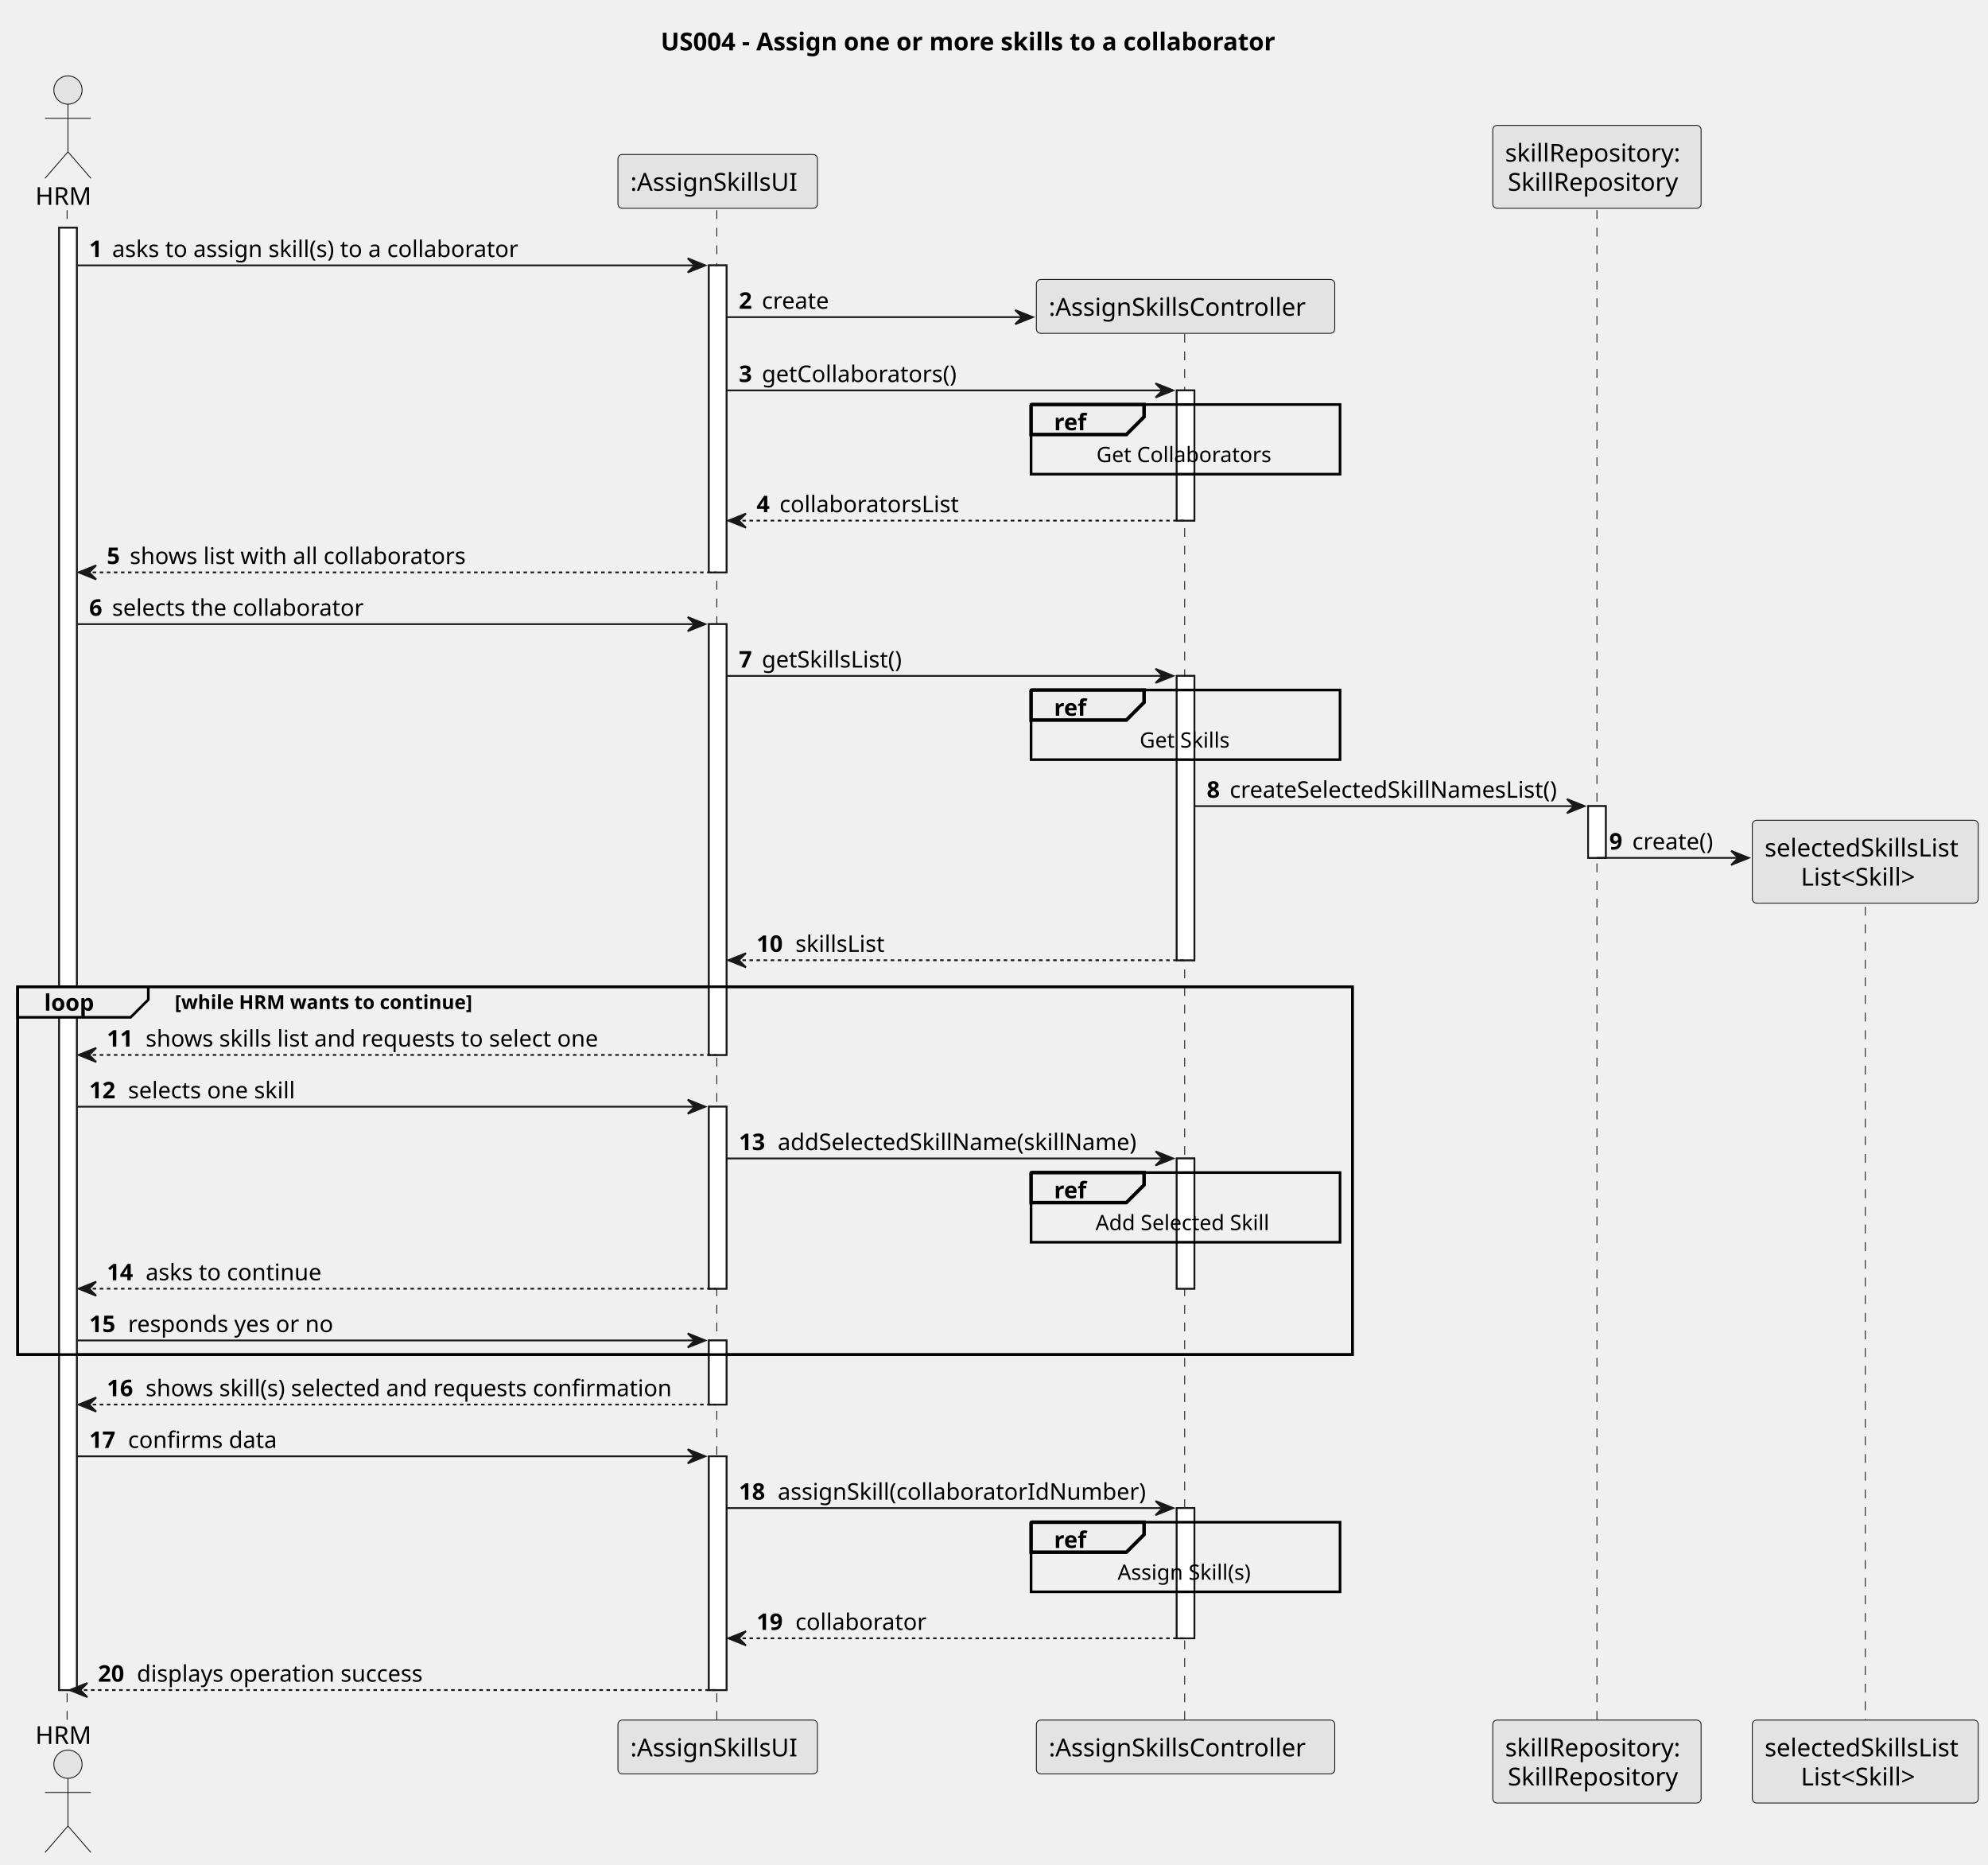
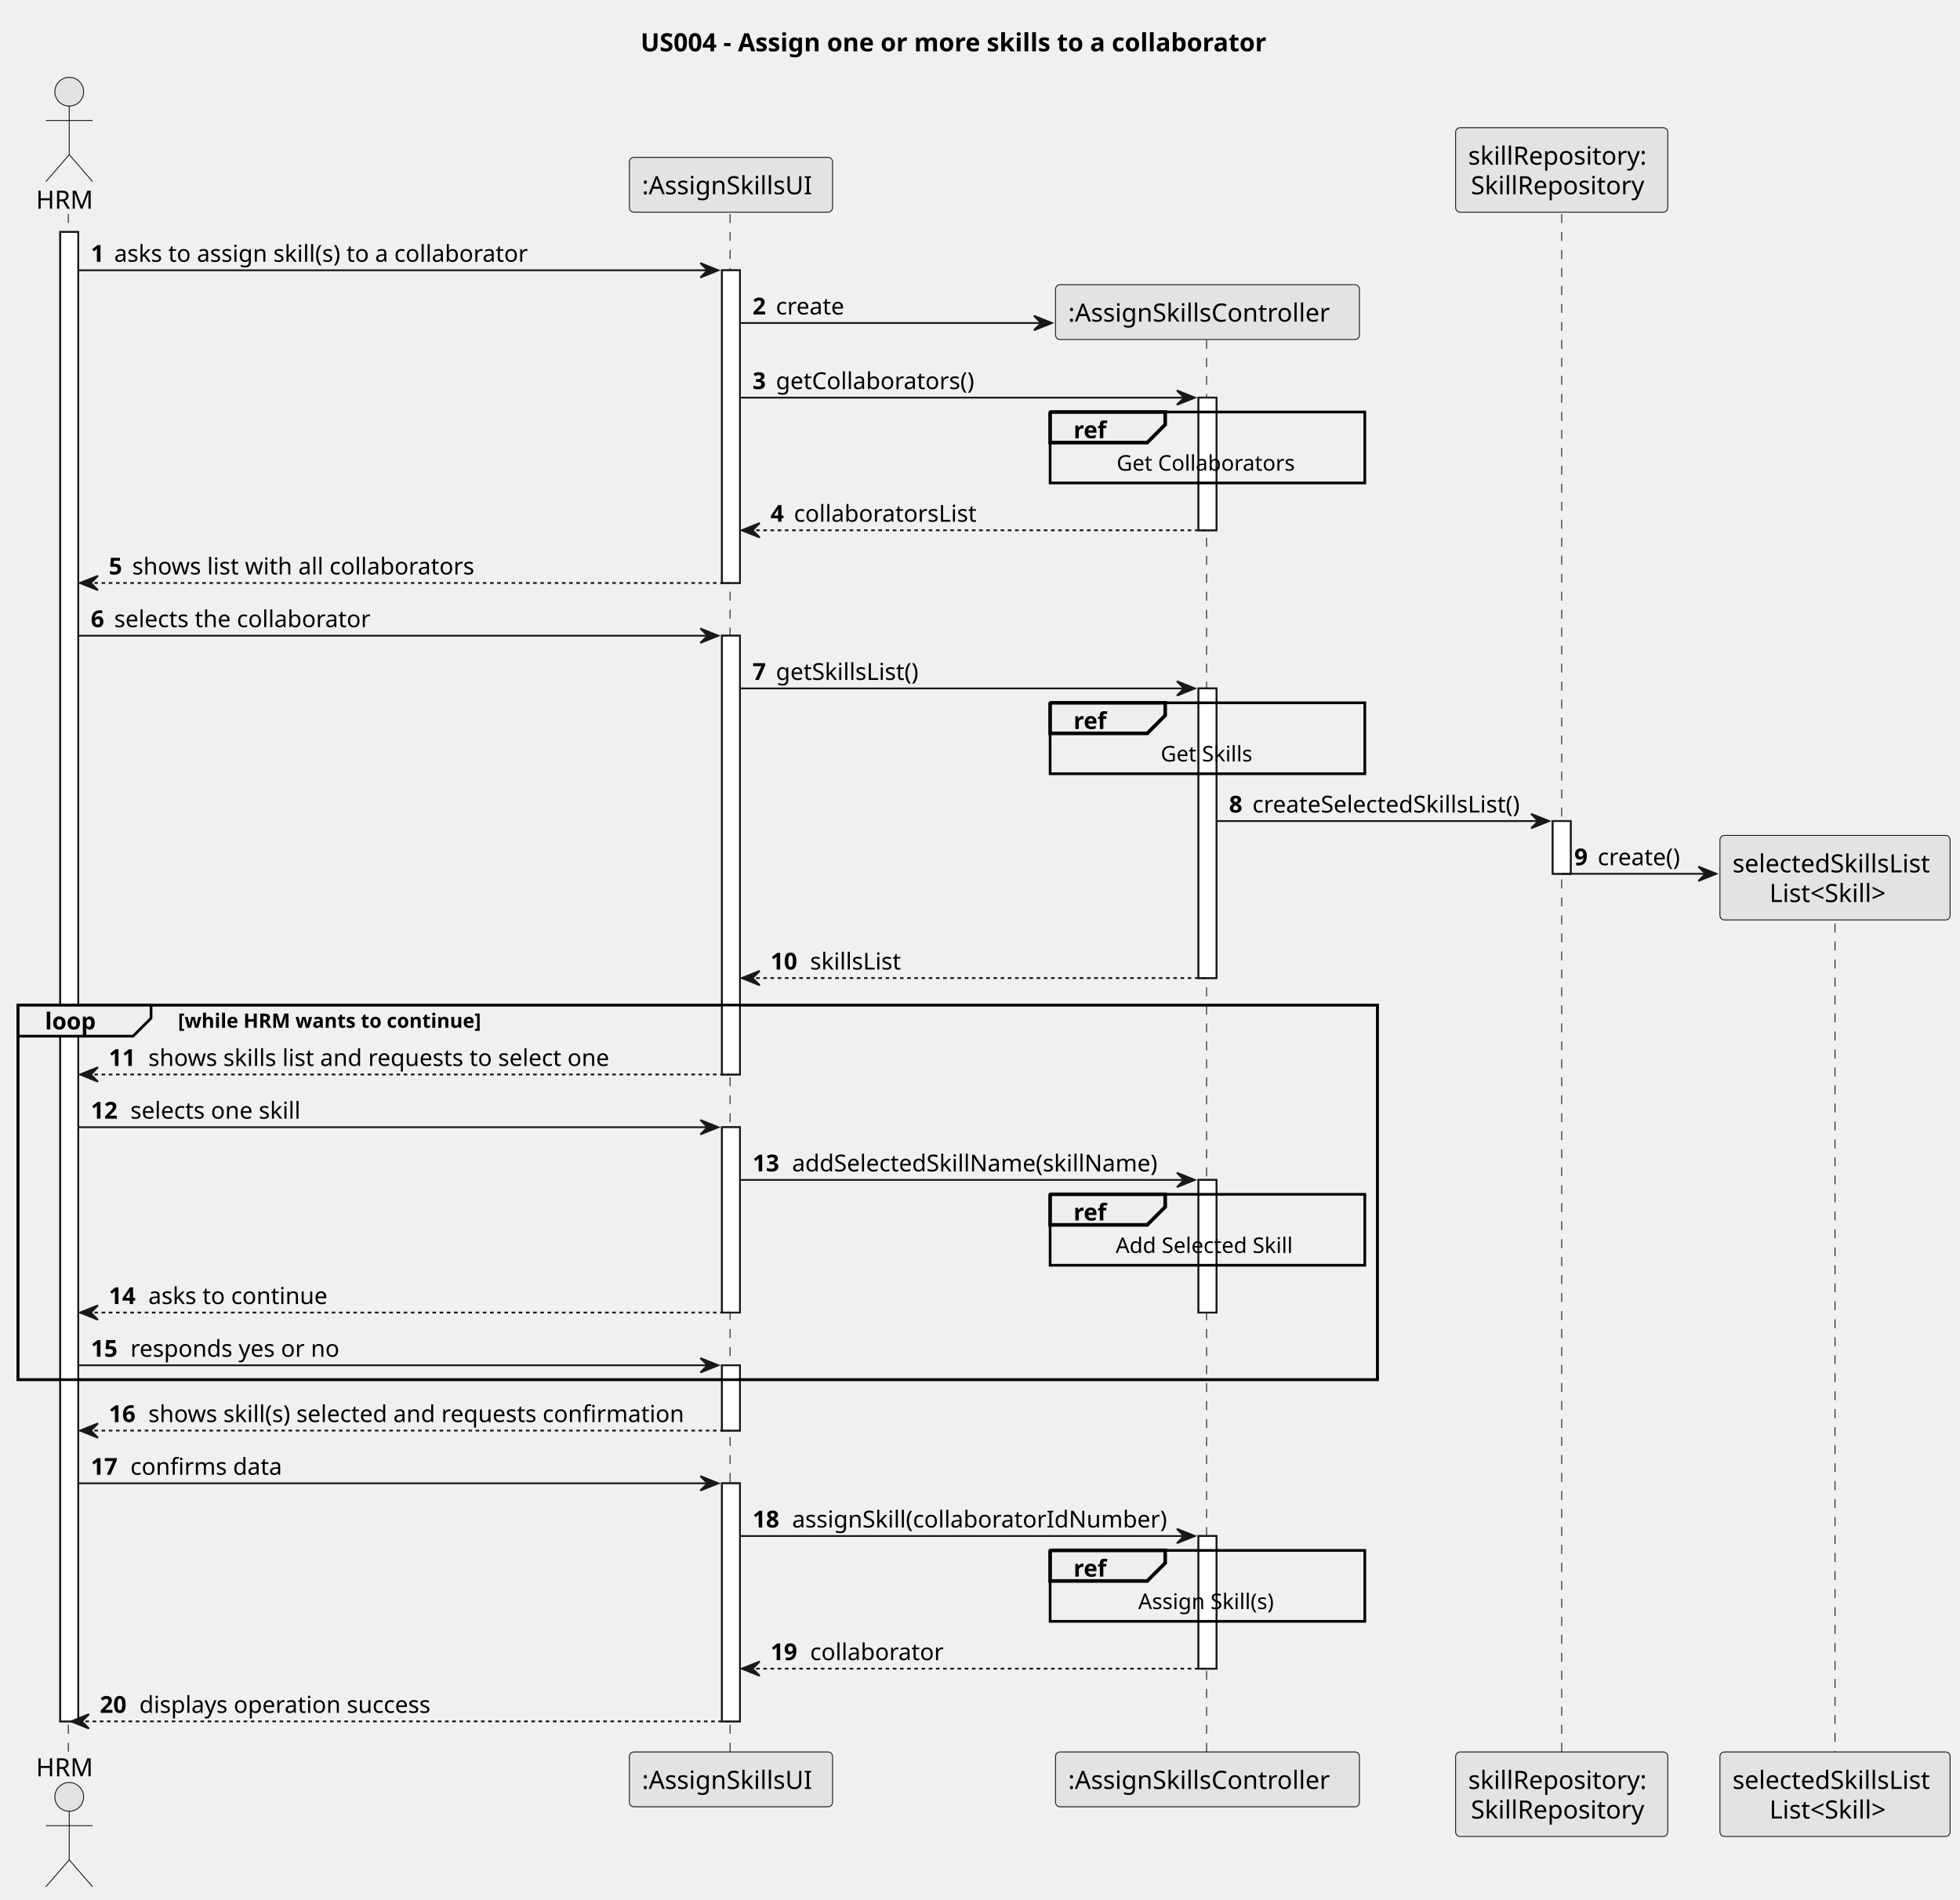
- <svg xmlns="http://www.w3.org/2000/svg" contentStyleType="text/css" height="1056px" preserveAspectRatio="none" style="width:1126px;height:1056px;background:#FFFFFF;" version="1.1" viewBox="0 0 1126 1056" width="1126px" zoomAndPan="magnify">
+ <svg xmlns="http://www.w3.org/2000/svg" contentStyleType="text/css" height="1056px" preserveAspectRatio="none" style="width:1090px;height:1056px;background:#FFFFFF;" version="1.1" viewBox="0 0 1090 1056" width="1090px" zoomAndPan="magnify">
  <defs />
  <g>
-     <text fill="#000000" font-family="sans-serif" font-size="14" font-weight="bold" lengthAdjust="spacing" textLength="376" x="374.25" y="28.535">US004 - Assign one or more skills to a collaborator</text>
+     <text fill="#000000" font-family="sans-serif" font-size="14" font-weight="bold" lengthAdjust="spacing" textLength="376" x="356.25" y="28.535">US004 - Assign one or more skills to a collaborator</text>
    <rect fill="#FFFFFF" height="828.139" style="stroke:#181818;stroke-width:1.0;" width="10" x="33.5" y="128.977" />
    <rect fill="#FFFFFF" height="173.863" style="stroke:#181818;stroke-width:1.0;" width="10" x="401.5" y="150.287" />
    <rect fill="#FFFFFF" height="243.973" style="stroke:#181818;stroke-width:1.0;" width="10" x="401.5" y="353.461" />
    <rect fill="#FFFFFF" height="103.064" style="stroke:#181818;stroke-width:1.0;" width="10" x="401.5" y="626.744" />
    <rect fill="#FFFFFF" height="36.31" style="stroke:#181818;stroke-width:1.0;" width="10" x="401.5" y="759.119" />
    <rect fill="#FFFFFF" height="132.375" style="stroke:#181818;stroke-width:1.0;" width="10" x="401.5" y="824.74" />
    <rect fill="#FFFFFF" height="73.754" style="stroke:#181818;stroke-width:1.0;" width="10" x="666.5" y="221.086" />
    <rect fill="#FFFFFF" height="161.041" style="stroke:#181818;stroke-width:1.0;" width="10" x="666.5" y="382.772" />
    <rect fill="#FFFFFF" height="73.754" style="stroke:#181818;stroke-width:1.0;" width="10" x="666.5" y="656.055" />
    <rect fill="#FFFFFF" height="73.754" style="stroke:#181818;stroke-width:1.0;" width="10" x="666.5" y="854.051" />
-     <rect fill="#FFFFFF" height="29.311" style="stroke:#181818;stroke-width:1.0;" width="10" x="899.5" y="456.525" />
+     <rect fill="#FFFFFF" height="29.311" style="stroke:#181818;stroke-width:1.0;" width="10" x="863.5" y="456.525" />
    <rect fill="none" height="208.307" style="stroke:#000000;stroke-width:1.5;" width="756" x="10" y="558.812" />
    <line style="stroke:#181818;stroke-width:0.5;stroke-dasharray:5.0,5.0;" x1="38" x2="38" y1="118.977" y2="975.115" />
    <line style="stroke:#181818;stroke-width:0.5;stroke-dasharray:5.0,5.0;" x1="406" x2="406" y1="118.977" y2="975.115" />
    <line style="stroke:#181818;stroke-width:0.5;stroke-dasharray:5.0,5.0;" x1="671" x2="671" y1="189.031" y2="975.115" />
-     <line style="stroke:#181818;stroke-width:0.5;stroke-dasharray:5.0,5.0;" x1="904.5" x2="904.5" y1="118.977" y2="975.115" />
-     <line style="stroke:#181818;stroke-width:0.5;stroke-dasharray:5.0,5.0;" x1="1056.5" x2="1056.5" y1="503.514" y2="975.115" />
+     <line style="stroke:#181818;stroke-width:0.5;stroke-dasharray:5.0,5.0;" x1="868.5" x2="868.5" y1="118.977" y2="975.115" />
+     <line style="stroke:#181818;stroke-width:0.5;stroke-dasharray:5.0,5.0;" x1="1020.5" x2="1020.5" y1="503.514" y2="975.115" />
    <text fill="#000000" font-family="sans-serif" font-size="14" lengthAdjust="spacing" textLength="31" x="20" y="116.023">HRM</text>
    <ellipse cx="38.5" cy="50.988" fill="#E3E3E3" rx="8" ry="8" style="stroke:#181818;stroke-width:0.5;" />
    <path d="M38.5,58.988 L38.5,85.988 M25.5,66.988 L51.5,66.988 M38.5,85.988 L25.5,100.988 M38.5,85.988 L51.5,100.988 " fill="none" style="stroke:#181818;stroke-width:0.5;" />
    <text fill="#000000" font-family="sans-serif" font-size="14" lengthAdjust="spacing" textLength="31" x="20" y="987.65">HRM</text>
    <ellipse cx="38.5" cy="999.104" fill="#E3E3E3" rx="8" ry="8" style="stroke:#181818;stroke-width:0.5;" />
    <path d="M38.5,1007.104 L38.5,1034.103 M25.5,1015.104 L51.5,1015.104 M38.5,1034.103 L25.5,1049.103 M38.5,1034.103 L51.5,1049.103 " fill="none" style="stroke:#181818;stroke-width:0.5;" />
    <rect fill="#E3E3E3" height="30.488" rx="2.5" ry="2.5" style="stroke:#181818;stroke-width:0.5;" width="113" x="350" y="87.488" />
    <text fill="#000000" font-family="sans-serif" font-size="14" lengthAdjust="spacing" textLength="99" x="357" y="108.023">:AssignSkillsUI</text>
    <rect fill="#E3E3E3" height="30.488" rx="2.5" ry="2.5" style="stroke:#181818;stroke-width:0.5;" width="113" x="350" y="974.115" />
    <text fill="#000000" font-family="sans-serif" font-size="14" lengthAdjust="spacing" textLength="99" x="357" y="994.65">:AssignSkillsUI</text>
    <rect fill="#E3E3E3" height="30.488" rx="2.5" ry="2.5" style="stroke:#181818;stroke-width:0.5;" width="169" x="587" y="974.115" />
    <text fill="#000000" font-family="sans-serif" font-size="14" lengthAdjust="spacing" textLength="155" x="594" y="994.65">:AssignSkillsController</text>
-     <rect fill="#E3E3E3" height="46.977" rx="2.5" ry="2.5" style="stroke:#181818;stroke-width:0.5;" width="118" x="845.5" y="71" />
-     <text fill="#000000" font-family="sans-serif" font-size="14" lengthAdjust="spacing" textLength="104" x="852.5" y="91.535">skillRepository:</text>
-     <text fill="#000000" font-family="sans-serif" font-size="14" lengthAdjust="spacing" textLength="101" x="854" y="108.023">SkillRepository</text>
-     <rect fill="#E3E3E3" height="46.977" rx="2.5" ry="2.5" style="stroke:#181818;stroke-width:0.5;" width="118" x="845.5" y="974.115" />
-     <text fill="#000000" font-family="sans-serif" font-size="14" lengthAdjust="spacing" textLength="104" x="852.5" y="994.65">skillRepository:</text>
-     <text fill="#000000" font-family="sans-serif" font-size="14" lengthAdjust="spacing" textLength="101" x="854" y="1011.139">SkillRepository</text>
-     <rect fill="#E3E3E3" height="46.977" rx="2.5" ry="2.5" style="stroke:#181818;stroke-width:0.5;" width="128" x="992.5" y="974.115" />
-     <text fill="#000000" font-family="sans-serif" font-size="14" lengthAdjust="spacing" textLength="114" x="999.5" y="994.65">selectedSkillsList</text>
-     <text fill="#000000" font-family="sans-serif" font-size="14" lengthAdjust="spacing" textLength="73" x="1020" y="1011.139">List&lt;Skill&gt;</text>
+     <rect fill="#E3E3E3" height="46.977" rx="2.5" ry="2.5" style="stroke:#181818;stroke-width:0.5;" width="118" x="809.5" y="71" />
+     <text fill="#000000" font-family="sans-serif" font-size="14" lengthAdjust="spacing" textLength="104" x="816.5" y="91.535">skillRepository:</text>
+     <text fill="#000000" font-family="sans-serif" font-size="14" lengthAdjust="spacing" textLength="101" x="818" y="108.023">SkillRepository</text>
+     <rect fill="#E3E3E3" height="46.977" rx="2.5" ry="2.5" style="stroke:#181818;stroke-width:0.5;" width="118" x="809.5" y="974.115" />
+     <text fill="#000000" font-family="sans-serif" font-size="14" lengthAdjust="spacing" textLength="104" x="816.5" y="994.65">skillRepository:</text>
+     <text fill="#000000" font-family="sans-serif" font-size="14" lengthAdjust="spacing" textLength="101" x="818" y="1011.139">SkillRepository</text>
+     <rect fill="#E3E3E3" height="46.977" rx="2.5" ry="2.5" style="stroke:#181818;stroke-width:0.5;" width="128" x="956.5" y="974.115" />
+     <text fill="#000000" font-family="sans-serif" font-size="14" lengthAdjust="spacing" textLength="114" x="963.5" y="994.65">selectedSkillsList</text>
+     <text fill="#000000" font-family="sans-serif" font-size="14" lengthAdjust="spacing" textLength="73" x="984" y="1011.139">List&lt;Skill&gt;</text>
    <rect fill="#FFFFFF" height="828.139" style="stroke:#181818;stroke-width:1.0;" width="10" x="33.5" y="128.977" />
    <rect fill="#FFFFFF" height="173.863" style="stroke:#181818;stroke-width:1.0;" width="10" x="401.5" y="150.287" />
    <rect fill="#FFFFFF" height="243.973" style="stroke:#181818;stroke-width:1.0;" width="10" x="401.5" y="353.461" />
    <rect fill="#FFFFFF" height="103.064" style="stroke:#181818;stroke-width:1.0;" width="10" x="401.5" y="626.744" />
    <rect fill="#FFFFFF" height="36.31" style="stroke:#181818;stroke-width:1.0;" width="10" x="401.5" y="759.119" />
    <rect fill="#FFFFFF" height="132.375" style="stroke:#181818;stroke-width:1.0;" width="10" x="401.5" y="824.74" />
    <rect fill="#FFFFFF" height="73.754" style="stroke:#181818;stroke-width:1.0;" width="10" x="666.5" y="221.086" />
    <rect fill="#FFFFFF" height="161.041" style="stroke:#181818;stroke-width:1.0;" width="10" x="666.5" y="382.772" />
    <rect fill="#FFFFFF" height="73.754" style="stroke:#181818;stroke-width:1.0;" width="10" x="666.5" y="656.055" />
    <rect fill="#FFFFFF" height="73.754" style="stroke:#181818;stroke-width:1.0;" width="10" x="666.5" y="854.051" />
-     <rect fill="#FFFFFF" height="29.311" style="stroke:#181818;stroke-width:1.0;" width="10" x="899.5" y="456.525" />
+     <rect fill="#FFFFFF" height="29.311" style="stroke:#181818;stroke-width:1.0;" width="10" x="863.5" y="456.525" />
    <polygon fill="#181818" points="389.5,146.287,399.5,150.287,389.5,154.287,393.5,150.287" style="stroke:#181818;stroke-width:1.0;" />
    <line style="stroke:#181818;stroke-width:1.0;" x1="43.5" x2="395.5" y1="150.287" y2="150.287" />
    <text fill="#000000" font-family="sans-serif" font-size="13" font-weight="bold" lengthAdjust="spacing" textLength="9" x="50.5" y="145.545">1</text>
    <text fill="#000000" font-family="sans-serif" font-size="13" lengthAdjust="spacing" textLength="245" x="63.5" y="145.545">asks to assign skill(s) to a collaborator</text>
    <polygon fill="#181818" points="575,175.598,585,179.598,575,183.598,579,179.598" style="stroke:#181818;stroke-width:1.0;" />
    <line style="stroke:#181818;stroke-width:1.0;" x1="411.5" x2="581" y1="179.598" y2="179.598" />
    <text fill="#000000" font-family="sans-serif" font-size="13" font-weight="bold" lengthAdjust="spacing" textLength="9" x="418.5" y="174.856">2</text>
    <text fill="#000000" font-family="sans-serif" font-size="13" lengthAdjust="spacing" textLength="38" x="431.5" y="174.856">create</text>
    <rect fill="#E3E3E3" height="30.488" rx="2.5" ry="2.5" style="stroke:#181818;stroke-width:0.5;" width="169" x="587" y="158.287" />
    <text fill="#000000" font-family="sans-serif" font-size="14" lengthAdjust="spacing" textLength="155" x="594" y="178.822">:AssignSkillsController</text>
    <polygon fill="#181818" points="654.5,217.086,664.5,221.086,654.5,225.086,658.5,221.086" style="stroke:#181818;stroke-width:1.0;" />
    <line style="stroke:#181818;stroke-width:1.0;" x1="411.5" x2="660.5" y1="221.086" y2="221.086" />
    <text fill="#000000" font-family="sans-serif" font-size="13" font-weight="bold" lengthAdjust="spacing" textLength="9" x="418.5" y="216.344">3</text>
    <text fill="#000000" font-family="sans-serif" font-size="13" lengthAdjust="spacing" textLength="113" x="431.5" y="216.344">getCollaborators()</text>
    <rect fill="none" height="39.443" style="stroke:#000000;stroke-width:1.5;" width="175" x="584" y="229.086" />
    <path d="M584,229.086 L648,229.086 L648,236.086 L638,246.086 L584,246.086 L584,229.086 " fill="#EEEEEE" style="stroke:#000000;stroke-width:2.0;" />
    <text fill="#000000" font-family="sans-serif" font-size="13" font-weight="bold" lengthAdjust="spacing" textLength="19" x="597" y="243.654">ref</text>
    <text fill="#000000" font-family="sans-serif" font-size="12" lengthAdjust="spacing" textLength="101" x="621" y="261.688">Get Collaborators</text>
    <polygon fill="#181818" points="422.5,290.84,412.5,294.84,422.5,298.84,418.5,294.84" style="stroke:#181818;stroke-width:1.0;" />
    <line style="stroke:#181818;stroke-width:1.0;stroke-dasharray:2.0,2.0;" x1="416.5" x2="670.5" y1="294.84" y2="294.84" />
    <text fill="#000000" font-family="sans-serif" font-size="13" font-weight="bold" lengthAdjust="spacing" textLength="9" x="428.5" y="290.098">4</text>
    <text fill="#000000" font-family="sans-serif" font-size="13" lengthAdjust="spacing" textLength="106" x="441.5" y="290.098">collaboratorsList</text>
    <polygon fill="#181818" points="54.5,320.15,44.5,324.15,54.5,328.15,50.5,324.15" style="stroke:#181818;stroke-width:1.0;" />
    <line style="stroke:#181818;stroke-width:1.0;stroke-dasharray:2.0,2.0;" x1="48.5" x2="405.5" y1="324.15" y2="324.15" />
    <text fill="#000000" font-family="sans-serif" font-size="13" font-weight="bold" lengthAdjust="spacing" textLength="9" x="60.5" y="319.408">5</text>
    <text fill="#000000" font-family="sans-serif" font-size="13" lengthAdjust="spacing" textLength="201" x="73.5" y="319.408">shows list with all collaborators</text>
    <polygon fill="#181818" points="389.5,349.461,399.5,353.461,389.5,357.461,393.5,353.461" style="stroke:#181818;stroke-width:1.0;" />
    <line style="stroke:#181818;stroke-width:1.0;" x1="43.5" x2="395.5" y1="353.461" y2="353.461" />
    <text fill="#000000" font-family="sans-serif" font-size="13" font-weight="bold" lengthAdjust="spacing" textLength="9" x="50.5" y="348.719">6</text>
    <text fill="#000000" font-family="sans-serif" font-size="13" lengthAdjust="spacing" textLength="148" x="63.5" y="348.719">selects the collaborator</text>
    <polygon fill="#181818" points="654.5,378.772,664.5,382.772,654.5,386.772,658.5,382.772" style="stroke:#181818;stroke-width:1.0;" />
    <line style="stroke:#181818;stroke-width:1.0;" x1="411.5" x2="660.5" y1="382.772" y2="382.772" />
    <text fill="#000000" font-family="sans-serif" font-size="13" font-weight="bold" lengthAdjust="spacing" textLength="9" x="418.5" y="378.029">7</text>
    <text fill="#000000" font-family="sans-serif" font-size="13" lengthAdjust="spacing" textLength="85" x="431.5" y="378.029">getSkillsList()</text>
    <rect fill="none" height="39.443" style="stroke:#000000;stroke-width:1.5;" width="175" x="584" y="390.772" />
    <path d="M584,390.772 L648,390.772 L648,397.772 L638,407.772 L584,407.772 L584,390.772 " fill="#EEEEEE" style="stroke:#000000;stroke-width:2.0;" />
    <text fill="#000000" font-family="sans-serif" font-size="13" font-weight="bold" lengthAdjust="spacing" textLength="19" x="597" y="405.34">ref</text>
    <text fill="#000000" font-family="sans-serif" font-size="12" lengthAdjust="spacing" textLength="52" x="645.5" y="423.373">Get Skills</text>
-     <polygon fill="#181818" points="887.5,452.525,897.5,456.525,887.5,460.525,891.5,456.525" style="stroke:#181818;stroke-width:1.0;" />
-     <line style="stroke:#181818;stroke-width:1.0;" x1="676.5" x2="893.5" y1="456.525" y2="456.525" />
+     <polygon fill="#181818" points="851.5,452.525,861.5,456.525,851.5,460.525,855.5,456.525" style="stroke:#181818;stroke-width:1.0;" />
+     <line style="stroke:#181818;stroke-width:1.0;" x1="676.5" x2="857.5" y1="456.525" y2="456.525" />
    <text fill="#000000" font-family="sans-serif" font-size="13" font-weight="bold" lengthAdjust="spacing" textLength="9" x="683.5" y="451.783">8</text>
-     <text fill="#000000" font-family="sans-serif" font-size="13" lengthAdjust="spacing" textLength="191" x="696.5" y="451.783">createSelectedSkillNamesList()</text>
-     <polygon fill="#181818" points="980.5,481.836,990.5,485.836,980.5,489.836,984.5,485.836" style="stroke:#181818;stroke-width:1.0;" />
-     <line style="stroke:#181818;stroke-width:1.0;" x1="904.5" x2="986.5" y1="485.836" y2="485.836" />
-     <text fill="#000000" font-family="sans-serif" font-size="13" font-weight="bold" lengthAdjust="spacing" textLength="9" x="911.5" y="481.094">9</text>
-     <text fill="#000000" font-family="sans-serif" font-size="13" lengthAdjust="spacing" textLength="46" x="924.5" y="481.094">create()</text>
-     <rect fill="#E3E3E3" height="46.977" rx="2.5" ry="2.5" style="stroke:#181818;stroke-width:0.5;" width="128" x="992.5" y="464.525" />
-     <text fill="#000000" font-family="sans-serif" font-size="14" lengthAdjust="spacing" textLength="114" x="999.5" y="485.06">selectedSkillsList</text>
-     <text fill="#000000" font-family="sans-serif" font-size="14" lengthAdjust="spacing" textLength="73" x="1020" y="501.549">List&lt;Skill&gt;</text>
+     <text fill="#000000" font-family="sans-serif" font-size="13" lengthAdjust="spacing" textLength="155" x="696.5" y="451.783">createSelectedSkillsList()</text>
+     <polygon fill="#181818" points="944.5,481.836,954.5,485.836,944.5,489.836,948.5,485.836" style="stroke:#181818;stroke-width:1.0;" />
+     <line style="stroke:#181818;stroke-width:1.0;" x1="868.5" x2="950.5" y1="485.836" y2="485.836" />
+     <text fill="#000000" font-family="sans-serif" font-size="13" font-weight="bold" lengthAdjust="spacing" textLength="9" x="875.5" y="481.094">9</text>
+     <text fill="#000000" font-family="sans-serif" font-size="13" lengthAdjust="spacing" textLength="46" x="888.5" y="481.094">create()</text>
+     <rect fill="#E3E3E3" height="46.977" rx="2.5" ry="2.5" style="stroke:#181818;stroke-width:0.5;" width="128" x="956.5" y="464.525" />
+     <text fill="#000000" font-family="sans-serif" font-size="14" lengthAdjust="spacing" textLength="114" x="963.5" y="485.06">selectedSkillsList</text>
+     <text fill="#000000" font-family="sans-serif" font-size="14" lengthAdjust="spacing" textLength="73" x="984" y="501.549">List&lt;Skill&gt;</text>
    <polygon fill="#181818" points="422.5,539.812,412.5,543.812,422.5,547.812,418.5,543.812" style="stroke:#181818;stroke-width:1.0;" />
    <line style="stroke:#181818;stroke-width:1.0;stroke-dasharray:2.0,2.0;" x1="416.5" x2="670.5" y1="543.812" y2="543.812" />
    <text fill="#000000" font-family="sans-serif" font-size="13" font-weight="bold" lengthAdjust="spacing" textLength="18" x="428.5" y="539.07">10</text>
    <text fill="#000000" font-family="sans-serif" font-size="13" lengthAdjust="spacing" textLength="57" x="450.5" y="539.07">skillsList</text>
    <path d="M10,558.812 L84,558.812 L84,566.123 L74,576.123 L10,576.123 L10,558.812 " fill="#EEEEEE" style="stroke:#000000;stroke-width:1.5;" />
    <rect fill="none" height="208.307" style="stroke:#000000;stroke-width:1.5;" width="756" x="10" y="558.812" />
    <text fill="#000000" font-family="sans-serif" font-size="13" font-weight="bold" lengthAdjust="spacing" textLength="29" x="25" y="572.381">loop</text>
    <text fill="#000000" font-family="sans-serif" font-size="11" font-weight="bold" lengthAdjust="spacing" textLength="172" x="99" y="571.447">[while HRM wants to continue]</text>
    <polygon fill="#181818" points="54.5,593.434,44.5,597.434,54.5,601.434,50.5,597.434" style="stroke:#181818;stroke-width:1.0;" />
    <line style="stroke:#181818;stroke-width:1.0;stroke-dasharray:2.0,2.0;" x1="48.5" x2="405.5" y1="597.434" y2="597.434" />
    <text fill="#000000" font-family="sans-serif" font-size="13" font-weight="bold" lengthAdjust="spacing" textLength="18" x="60.5" y="592.691">11</text>
    <text fill="#000000" font-family="sans-serif" font-size="13" lengthAdjust="spacing" textLength="272" x="82.5" y="592.691">shows skills list and requests to select one</text>
    <polygon fill="#181818" points="389.5,622.744,399.5,626.744,389.5,630.744,393.5,626.744" style="stroke:#181818;stroke-width:1.0;" />
    <line style="stroke:#181818;stroke-width:1.0;" x1="43.5" x2="395.5" y1="626.744" y2="626.744" />
    <text fill="#000000" font-family="sans-serif" font-size="13" font-weight="bold" lengthAdjust="spacing" textLength="18" x="50.5" y="622.002">12</text>
    <text fill="#000000" font-family="sans-serif" font-size="13" lengthAdjust="spacing" textLength="102" x="72.5" y="622.002">selects one skill</text>
    <polygon fill="#181818" points="654.5,652.055,664.5,656.055,654.5,660.055,658.5,656.055" style="stroke:#181818;stroke-width:1.0;" />
    <line style="stroke:#181818;stroke-width:1.0;" x1="411.5" x2="660.5" y1="656.055" y2="656.055" />
    <text fill="#000000" font-family="sans-serif" font-size="13" font-weight="bold" lengthAdjust="spacing" textLength="18" x="418.5" y="651.312">13</text>
    <text fill="#000000" font-family="sans-serif" font-size="13" lengthAdjust="spacing" textLength="209" x="440.5" y="651.312">addSelectedSkillName(skillName)</text>
    <rect fill="none" height="39.443" style="stroke:#000000;stroke-width:1.5;" width="175" x="584" y="664.055" />
    <path d="M584,664.055 L648,664.055 L648,671.055 L638,681.055 L584,681.055 L584,664.055 " fill="#EEEEEE" style="stroke:#000000;stroke-width:2.0;" />
    <text fill="#000000" font-family="sans-serif" font-size="13" font-weight="bold" lengthAdjust="spacing" textLength="19" x="597" y="678.623">ref</text>
    <text fill="#000000" font-family="sans-serif" font-size="12" lengthAdjust="spacing" textLength="102" x="620.5" y="696.656">Add Selected Skill</text>
    <polygon fill="#181818" points="54.5,725.809,44.5,729.809,54.5,733.809,50.5,729.809" style="stroke:#181818;stroke-width:1.0;" />
    <line style="stroke:#181818;stroke-width:1.0;stroke-dasharray:2.0,2.0;" x1="48.5" x2="405.5" y1="729.809" y2="729.809" />
    <text fill="#000000" font-family="sans-serif" font-size="13" font-weight="bold" lengthAdjust="spacing" textLength="18" x="60.5" y="725.066">14</text>
    <text fill="#000000" font-family="sans-serif" font-size="13" lengthAdjust="spacing" textLength="105" x="82.5" y="725.066">asks to continue</text>
    <polygon fill="#181818" points="389.5,755.119,399.5,759.119,389.5,763.119,393.5,759.119" style="stroke:#181818;stroke-width:1.0;" />
    <line style="stroke:#181818;stroke-width:1.0;" x1="43.5" x2="395.5" y1="759.119" y2="759.119" />
    <text fill="#000000" font-family="sans-serif" font-size="13" font-weight="bold" lengthAdjust="spacing" textLength="18" x="50.5" y="754.377">15</text>
    <text fill="#000000" font-family="sans-serif" font-size="13" lengthAdjust="spacing" textLength="120" x="72.5" y="754.377">responds yes or no</text>
    <polygon fill="#181818" points="54.5,791.43,44.5,795.43,54.5,799.43,50.5,795.43" style="stroke:#181818;stroke-width:1.0;" />
    <line style="stroke:#181818;stroke-width:1.0;stroke-dasharray:2.0,2.0;" x1="48.5" x2="405.5" y1="795.43" y2="795.43" />
    <text fill="#000000" font-family="sans-serif" font-size="13" font-weight="bold" lengthAdjust="spacing" textLength="18" x="60.5" y="790.688">16</text>
    <text fill="#000000" font-family="sans-serif" font-size="13" lengthAdjust="spacing" textLength="312" x="82.5" y="790.688">shows skill(s) selected and requests confirmation</text>
    <polygon fill="#181818" points="389.5,820.74,399.5,824.74,389.5,828.74,393.5,824.74" style="stroke:#181818;stroke-width:1.0;" />
    <line style="stroke:#181818;stroke-width:1.0;" x1="43.5" x2="395.5" y1="824.74" y2="824.74" />
    <text fill="#000000" font-family="sans-serif" font-size="13" font-weight="bold" lengthAdjust="spacing" textLength="18" x="50.5" y="819.998">17</text>
    <text fill="#000000" font-family="sans-serif" font-size="13" lengthAdjust="spacing" textLength="87" x="72.5" y="819.998">confirms data</text>
    <polygon fill="#181818" points="654.5,850.051,664.5,854.051,654.5,858.051,658.5,854.051" style="stroke:#181818;stroke-width:1.0;" />
    <line style="stroke:#181818;stroke-width:1.0;" x1="411.5" x2="660.5" y1="854.051" y2="854.051" />
    <text fill="#000000" font-family="sans-serif" font-size="13" font-weight="bold" lengthAdjust="spacing" textLength="18" x="418.5" y="849.309">18</text>
    <text fill="#000000" font-family="sans-serif" font-size="13" lengthAdjust="spacing" textLength="214" x="440.5" y="849.309">assignSkill(collaboratorIdNumber)</text>
    <rect fill="none" height="39.443" style="stroke:#000000;stroke-width:1.5;" width="175" x="584" y="862.051" />
    <path d="M584,862.051 L648,862.051 L648,869.051 L638,879.051 L584,879.051 L584,862.051 " fill="#EEEEEE" style="stroke:#000000;stroke-width:2.0;" />
    <text fill="#000000" font-family="sans-serif" font-size="13" font-weight="bold" lengthAdjust="spacing" textLength="19" x="597" y="876.619">ref</text>
    <text fill="#000000" font-family="sans-serif" font-size="12" lengthAdjust="spacing" textLength="77" x="633" y="894.652">Assign Skill(s)</text>
    <polygon fill="#181818" points="422.5,923.805,412.5,927.805,422.5,931.805,418.5,927.805" style="stroke:#181818;stroke-width:1.0;" />
    <line style="stroke:#181818;stroke-width:1.0;stroke-dasharray:2.0,2.0;" x1="416.5" x2="670.5" y1="927.805" y2="927.805" />
    <text fill="#000000" font-family="sans-serif" font-size="13" font-weight="bold" lengthAdjust="spacing" textLength="18" x="428.5" y="923.062">19</text>
    <text fill="#000000" font-family="sans-serif" font-size="13" lengthAdjust="spacing" textLength="76" x="450.5" y="923.062">collaborator</text>
    <polygon fill="#181818" points="49.5,953.115,39.5,957.115,49.5,961.115,45.5,957.115" style="stroke:#181818;stroke-width:1.0;" />
    <line style="stroke:#181818;stroke-width:1.0;stroke-dasharray:2.0,2.0;" x1="43.5" x2="405.5" y1="957.115" y2="957.115" />
    <text fill="#000000" font-family="sans-serif" font-size="13" font-weight="bold" lengthAdjust="spacing" textLength="18" x="55.5" y="952.373">20</text>
    <text fill="#000000" font-family="sans-serif" font-size="13" lengthAdjust="spacing" textLength="170" x="77.5" y="952.373">displays operation success</text>
  </g>
</svg>
